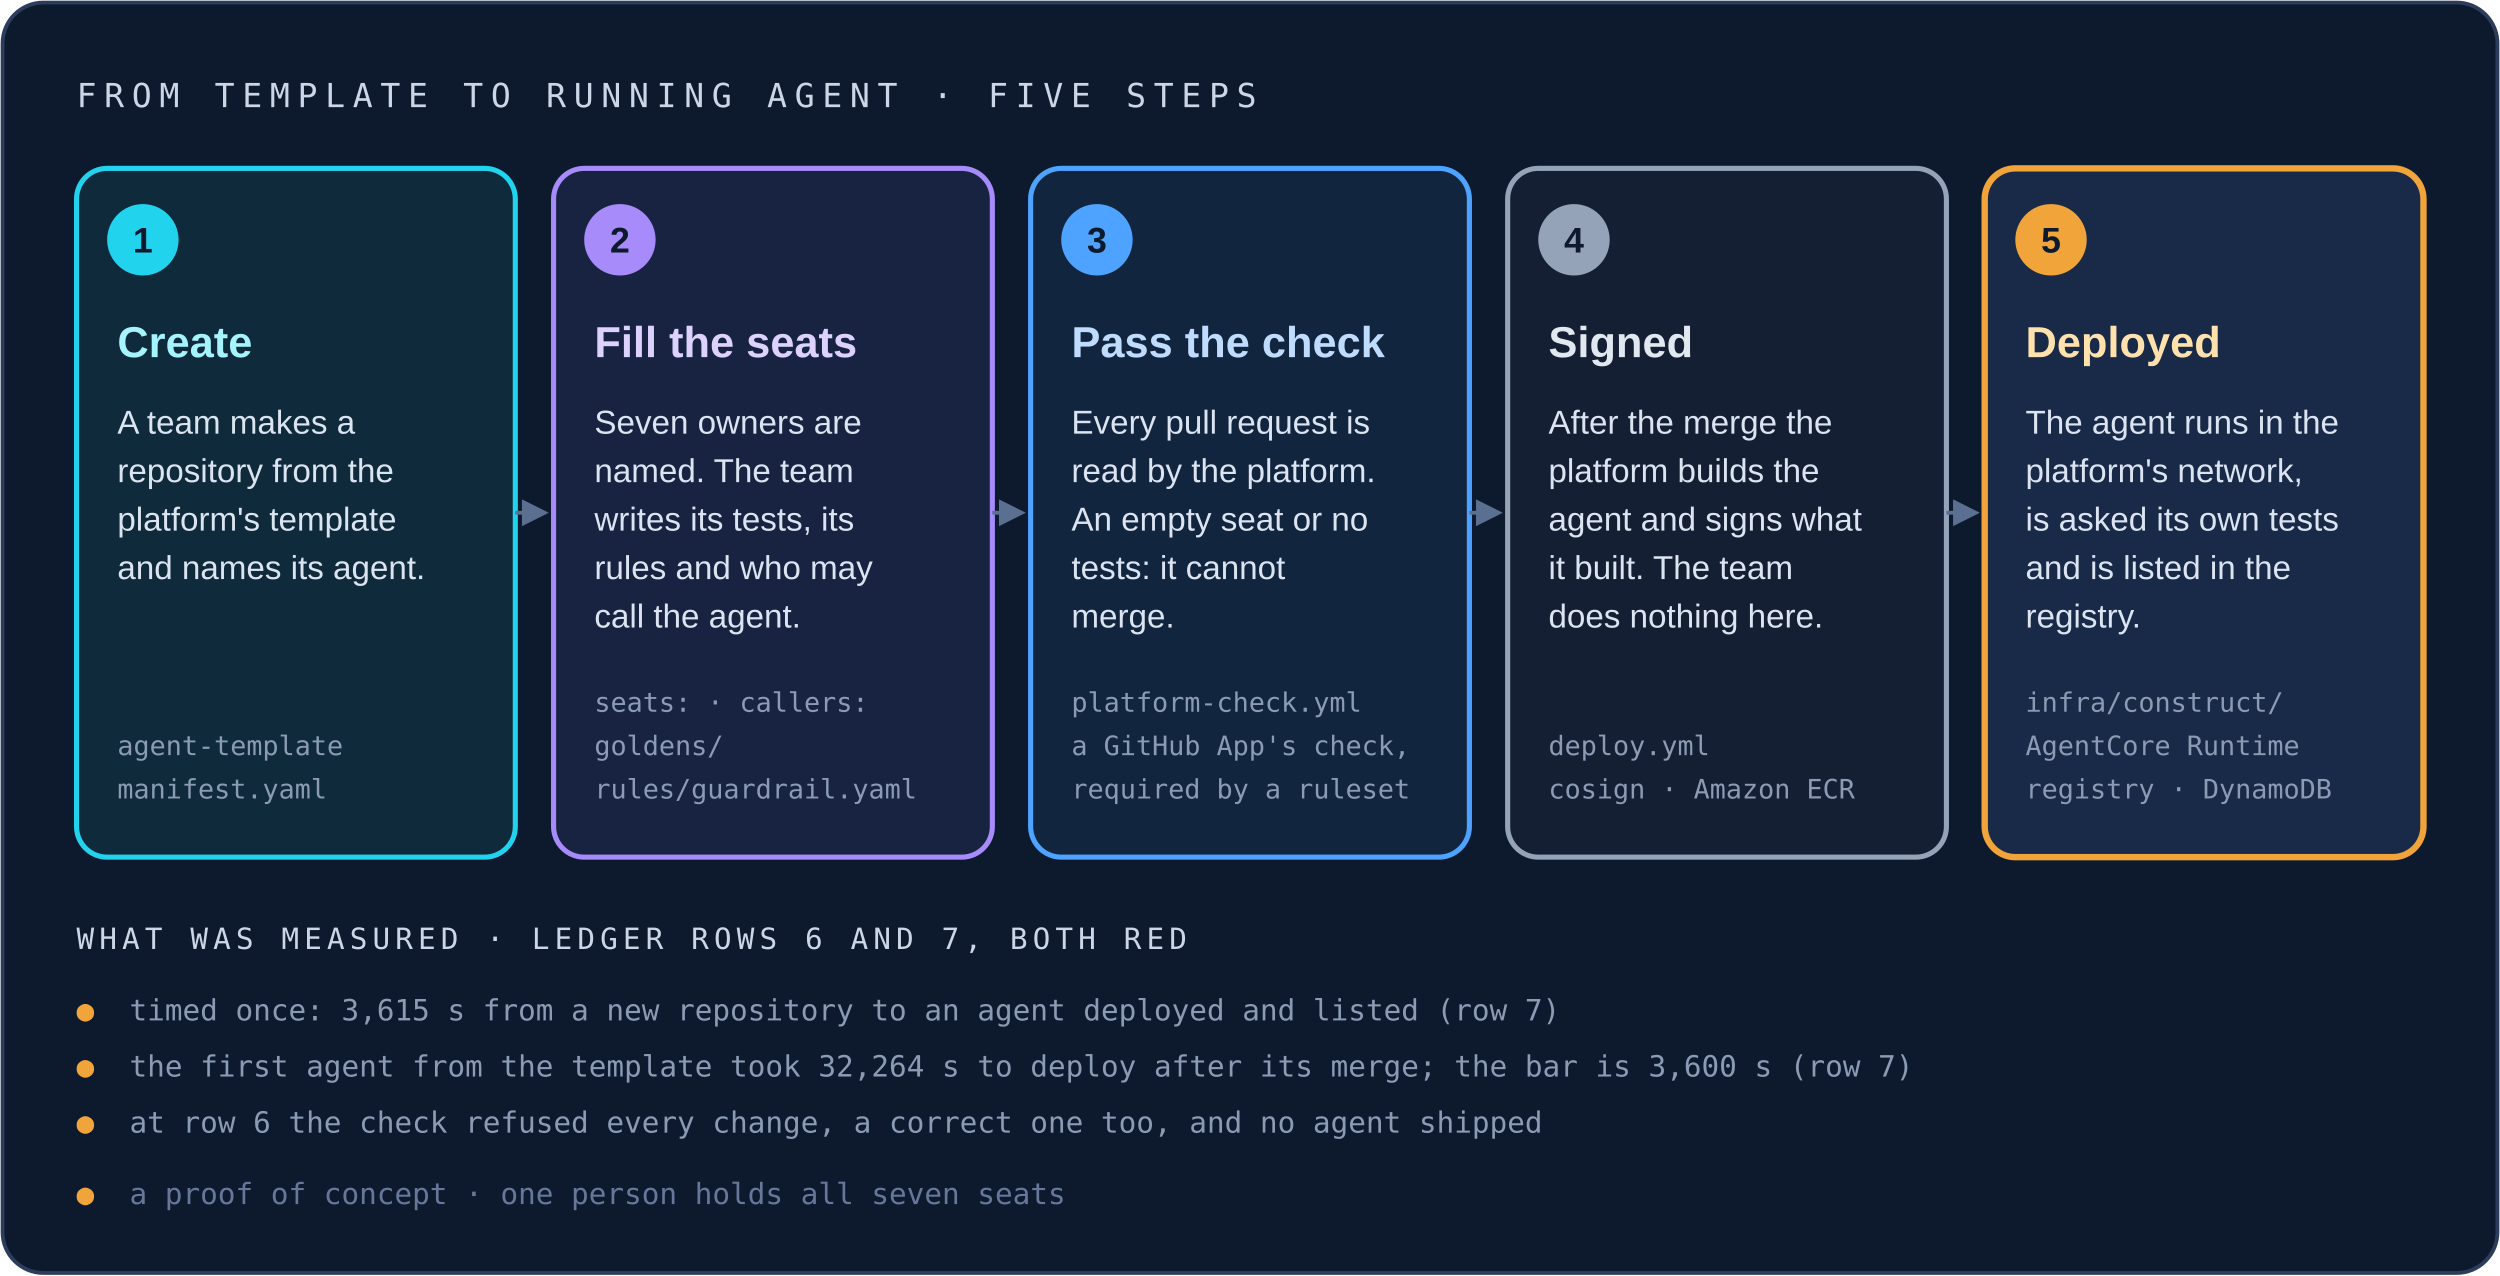
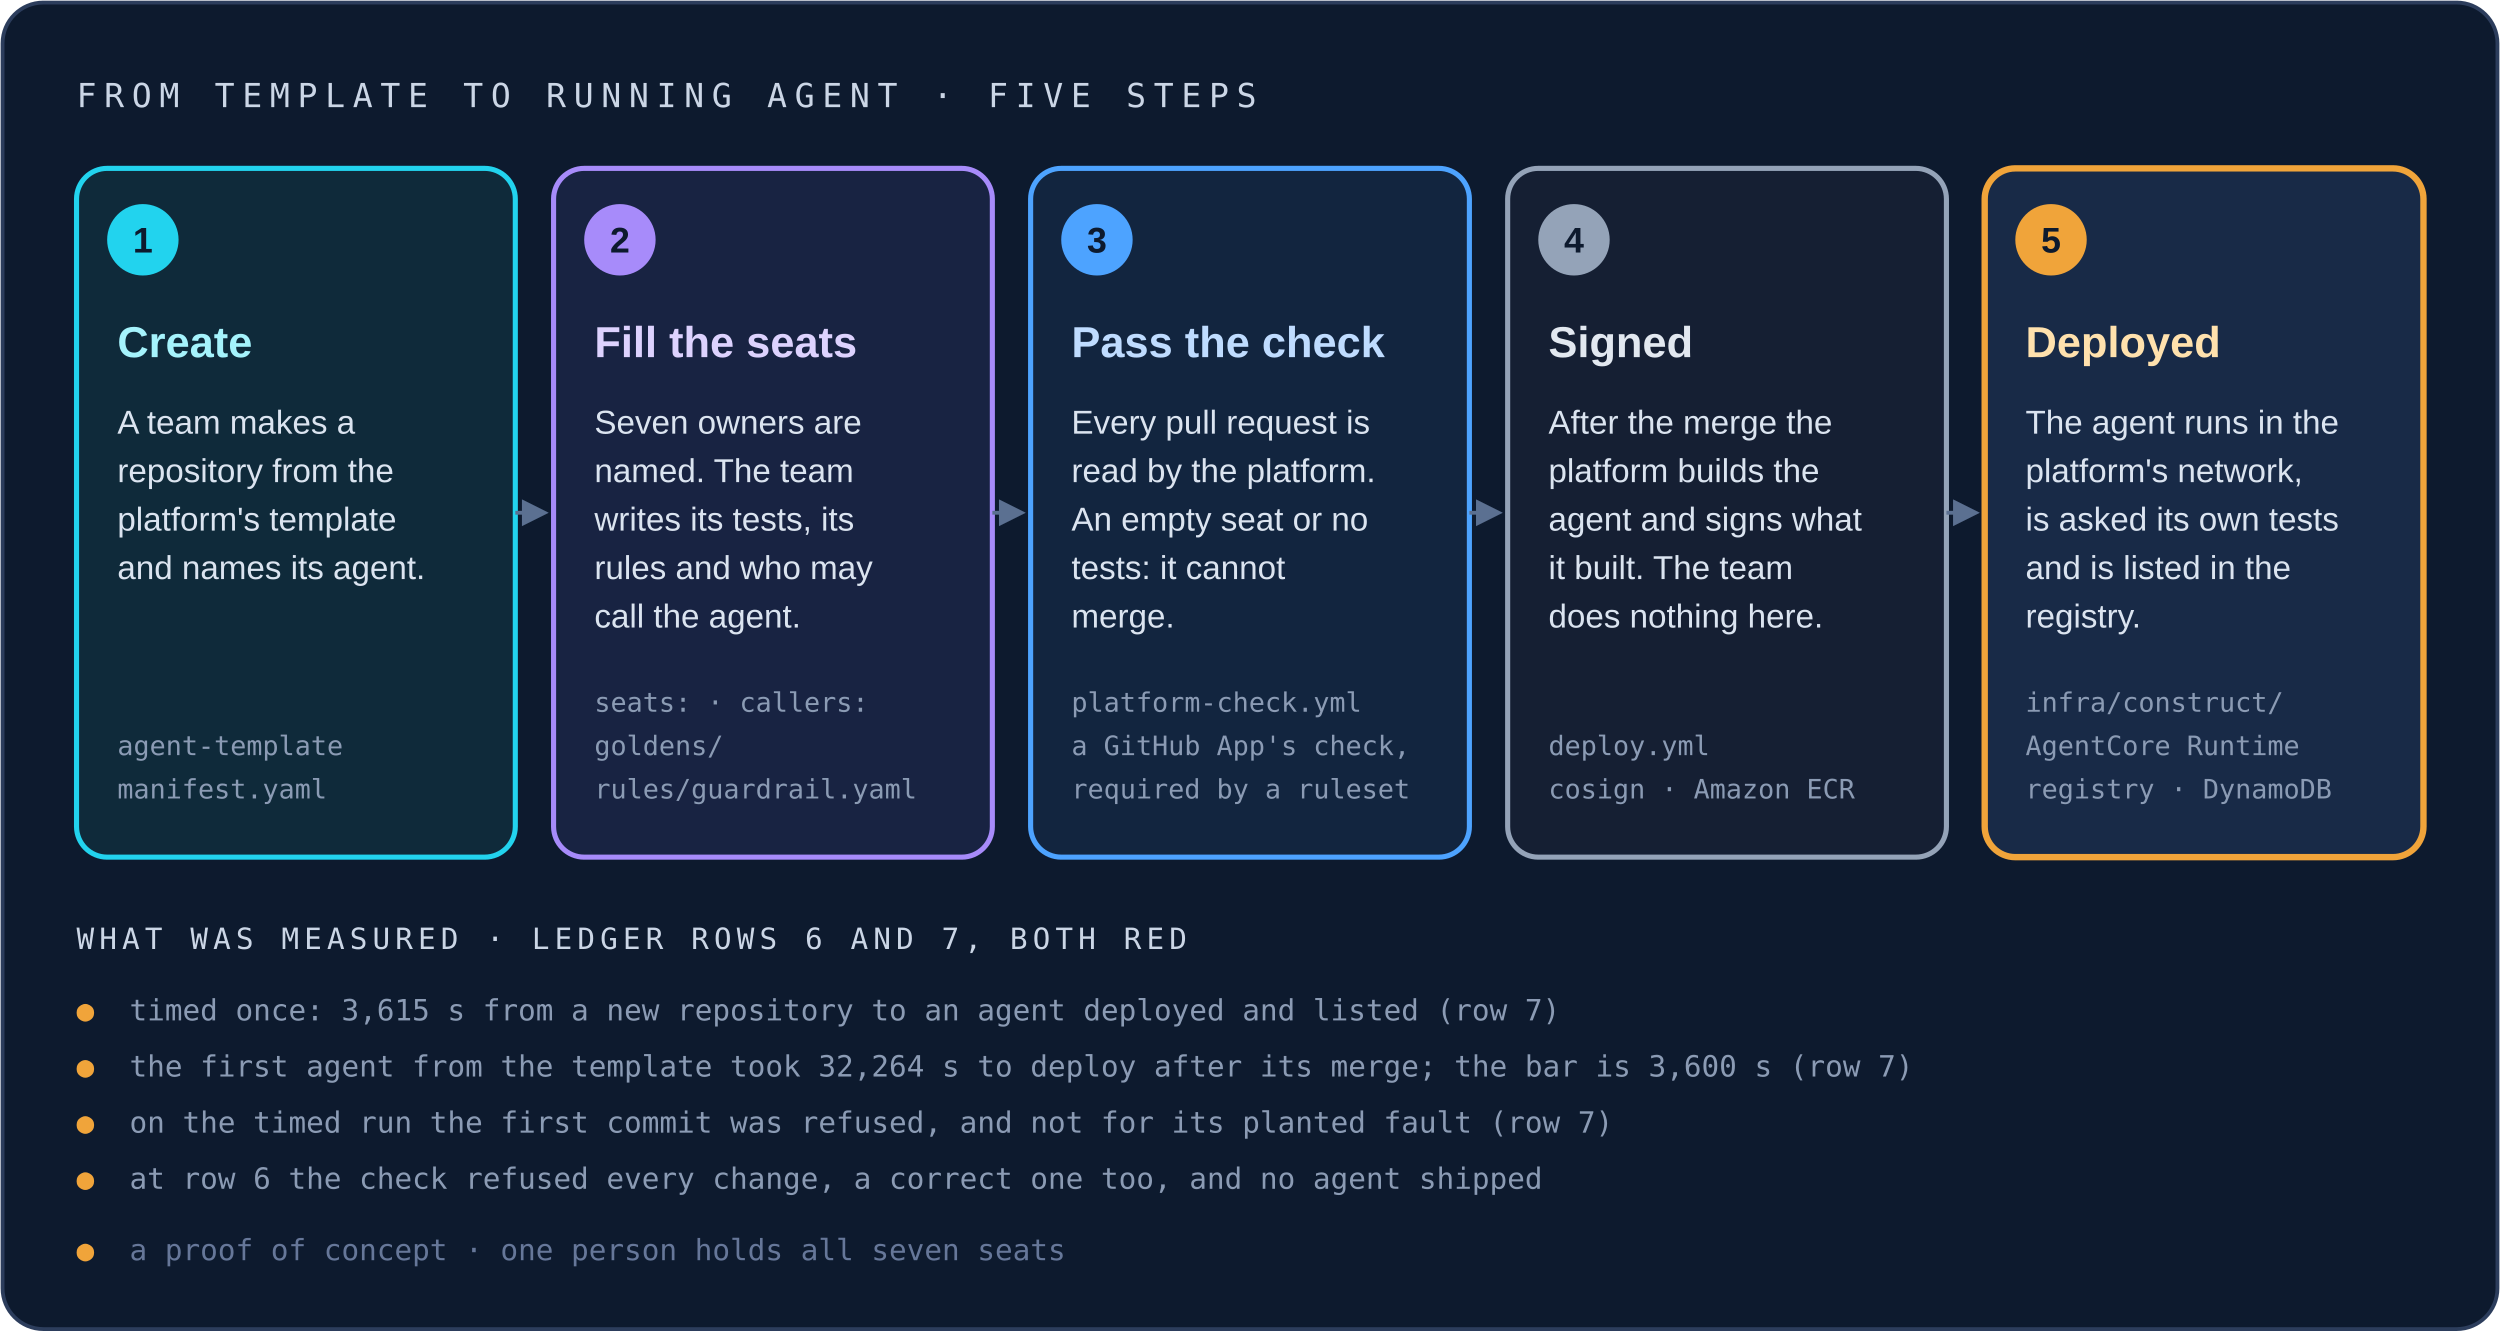
- <svg xmlns="http://www.w3.org/2000/svg" width="980" height="500" viewBox="0 0 980 500" fill="none" font-family="'Segoe UI',system-ui,-apple-system,'Helvetica Neue',Arial,sans-serif">
+ <svg xmlns="http://www.w3.org/2000/svg" width="980" height="522" viewBox="0 0 980 522" fill="none" font-family="'Segoe UI',system-ui,-apple-system,'Helvetica Neue',Arial,sans-serif">
  <defs>
    <marker id="arr" viewBox="0 0 10 10" refX="8" refY="5" markerWidth="7" markerHeight="7" orient="auto-start-reverse">
      <path d="M0 0 L10 5 L0 10 z" fill="#5b7091" />
    </marker>
  </defs>
  <g font-family="ui-monospace,'Cascadia Mono',Consolas,Menlo,monospace">
-     <rect x="1" y="1" width="978" height="498" rx="16" fill="#0d1a2e" stroke="#2c3d5c" stroke-width="1.5" />
+     <rect x="1" y="1" width="978" height="520" rx="16" fill="#0d1a2e" stroke="#2c3d5c" stroke-width="1.5" />
    <text x="30" y="42" fill="#cbd6e6" font-size="13" letter-spacing="3">FROM TEMPLATE TO RUNNING AGENT · FIVE STEPS</text>
  </g>
  <rect x="30" y="66" width="172" height="270" rx="12" fill="#0f2a3a" stroke="#22d3ee" stroke-width="2" />
  <circle cx="56" cy="94" r="14" fill="#22d3ee" />
  <text x="56" y="99" text-anchor="middle" fill="#0d1a2e" font-size="14" font-weight="bold">1</text>
  <text x="46" y="140" fill="#a5f3fc" font-size="17" font-weight="bold">Create</text>
  <text x="46" y="170" fill="#dbe4f0" font-size="13">A team makes a</text>
  <text x="46" y="189" fill="#dbe4f0" font-size="13">repository from the</text>
  <text x="46" y="208" fill="#dbe4f0" font-size="13">platform's template</text>
  <text x="46" y="227" fill="#dbe4f0" font-size="13">and names its agent.</text>
  <g font-family="ui-monospace,'Cascadia Mono',Consolas,Menlo,monospace" font-size="10.5" fill="#8b9bb4">
    <text x="46" y="296">agent-template</text>
    <text x="46" y="313">manifest.yaml</text>
  </g>
  <line x1="202" y1="201" x2="213" y2="201" stroke="#5b7091" stroke-width="1.5" marker-end="url(#arr)" />
  <rect x="217" y="66" width="172" height="270" rx="12" fill="#182342" stroke="#a78bfa" stroke-width="2" />
  <circle cx="243" cy="94" r="14" fill="#a78bfa" />
  <text x="243" y="99" text-anchor="middle" fill="#0d1a2e" font-size="14" font-weight="bold">2</text>
  <text x="233" y="140" fill="#ddd2fe" font-size="17" font-weight="bold">Fill the seats</text>
  <text x="233" y="170" fill="#dbe4f0" font-size="13">Seven owners are</text>
  <text x="233" y="189" fill="#dbe4f0" font-size="13">named. The team</text>
  <text x="233" y="208" fill="#dbe4f0" font-size="13">writes its tests, its</text>
  <text x="233" y="227" fill="#dbe4f0" font-size="13">rules and who may</text>
  <text x="233" y="246" fill="#dbe4f0" font-size="13">call the agent.</text>
  <g font-family="ui-monospace,'Cascadia Mono',Consolas,Menlo,monospace" font-size="10.5" fill="#8b9bb4">
    <text x="233" y="279">seats: · callers:</text>
    <text x="233" y="296">goldens/</text>
    <text x="233" y="313">rules/guardrail.yaml</text>
  </g>
  <line x1="389" y1="201" x2="400" y2="201" stroke="#5b7091" stroke-width="1.5" marker-end="url(#arr)" />
  <rect x="404" y="66" width="172" height="270" rx="12" fill="#12253f" stroke="#4da3ff" stroke-width="2" />
  <circle cx="430" cy="94" r="14" fill="#4da3ff" />
  <text x="430" y="99" text-anchor="middle" fill="#0d1a2e" font-size="14" font-weight="bold">3</text>
  <text x="420" y="140" fill="#bfdcff" font-size="17" font-weight="bold">Pass the check</text>
  <text x="420" y="170" fill="#dbe4f0" font-size="13">Every pull request is</text>
  <text x="420" y="189" fill="#dbe4f0" font-size="13">read by the platform.</text>
  <text x="420" y="208" fill="#dbe4f0" font-size="13">An empty seat or no</text>
  <text x="420" y="227" fill="#dbe4f0" font-size="13">tests: it cannot</text>
  <text x="420" y="246" fill="#dbe4f0" font-size="13">merge.</text>
  <g font-family="ui-monospace,'Cascadia Mono',Consolas,Menlo,monospace" font-size="10.5" fill="#8b9bb4">
    <text x="420" y="279">platform-check.yml</text>
    <text x="420" y="296">a GitHub App's check,</text>
    <text x="420" y="313">required by a ruleset</text>
  </g>
  <line x1="576" y1="201" x2="587" y2="201" stroke="#5b7091" stroke-width="1.5" marker-end="url(#arr)" />
  <rect x="591" y="66" width="172" height="270" rx="12" fill="#151f33" stroke="#94a3b8" stroke-width="2" />
  <circle cx="617" cy="94" r="14" fill="#94a3b8" />
  <text x="617" y="99" text-anchor="middle" fill="#0d1a2e" font-size="14" font-weight="bold">4</text>
  <text x="607" y="140" fill="#e2e8f0" font-size="17" font-weight="bold">Signed</text>
  <text x="607" y="170" fill="#dbe4f0" font-size="13">After the merge the</text>
  <text x="607" y="189" fill="#dbe4f0" font-size="13">platform builds the</text>
  <text x="607" y="208" fill="#dbe4f0" font-size="13">agent and signs what</text>
  <text x="607" y="227" fill="#dbe4f0" font-size="13">it built. The team</text>
  <text x="607" y="246" fill="#dbe4f0" font-size="13">does nothing here.</text>
  <g font-family="ui-monospace,'Cascadia Mono',Consolas,Menlo,monospace" font-size="10.5" fill="#8b9bb4">
    <text x="607" y="296">deploy.yml</text>
    <text x="607" y="313">cosign · Amazon ECR</text>
  </g>
  <line x1="763" y1="201" x2="774" y2="201" stroke="#5b7091" stroke-width="1.5" marker-end="url(#arr)" />
  <rect x="778" y="66" width="172" height="270" rx="12" fill="#182a47" stroke="#f0a43a" stroke-width="2.5" />
  <circle cx="804" cy="94" r="14" fill="#f0a43a" />
  <text x="804" y="99" text-anchor="middle" fill="#0d1a2e" font-size="14" font-weight="bold">5</text>
  <text x="794" y="140" fill="#ffe1ad" font-size="17" font-weight="bold">Deployed</text>
  <text x="794" y="170" fill="#dbe4f0" font-size="13">The agent runs in the</text>
  <text x="794" y="189" fill="#dbe4f0" font-size="13">platform's network,</text>
  <text x="794" y="208" fill="#dbe4f0" font-size="13">is asked its own tests</text>
  <text x="794" y="227" fill="#dbe4f0" font-size="13">and is listed in the</text>
  <text x="794" y="246" fill="#dbe4f0" font-size="13">registry.</text>
  <g font-family="ui-monospace,'Cascadia Mono',Consolas,Menlo,monospace" font-size="10.5" fill="#8b9bb4">
    <text x="794" y="279">infra/construct/</text>
    <text x="794" y="296">AgentCore Runtime</text>
    <text x="794" y="313">registry · DynamoDB</text>
  </g>
  <g font-family="ui-monospace,'Cascadia Mono',Consolas,Menlo,monospace" font-size="11.5">
    <text x="30" y="372" fill="#cbd6e6" letter-spacing="2">WHAT WAS MEASURED · LEDGER ROWS 6 AND 7, BOTH RED</text>
    <text x="30" y="400" fill="#8b9bb4">
      <tspan fill="#f0a43a">●</tspan>  timed once: 3,615 s from a new repository to an agent deployed and listed (row 7)</text>
    <text x="30" y="422" fill="#8b9bb4">
      <tspan fill="#f0a43a">●</tspan>  the first agent from the template took 32,264 s to deploy after its merge; the bar is 3,600 s (row 7)</text>
    <text x="30" y="444" fill="#8b9bb4">
+       <tspan fill="#f0a43a">●</tspan>  on the timed run the first commit was refused, and not for its planted fault (row 7)</text>
+     <text x="30" y="466" fill="#8b9bb4">
      <tspan fill="#f0a43a">●</tspan>  at row 6 the check refused every change, a correct one too, and no agent shipped</text>
-     <text x="30" y="472" fill="#667799">
+     <text x="30" y="494" fill="#667799">
      <tspan fill="#f0a43a">●</tspan>  a proof of concept · one person holds all seven seats</text>
  </g>
</svg>
